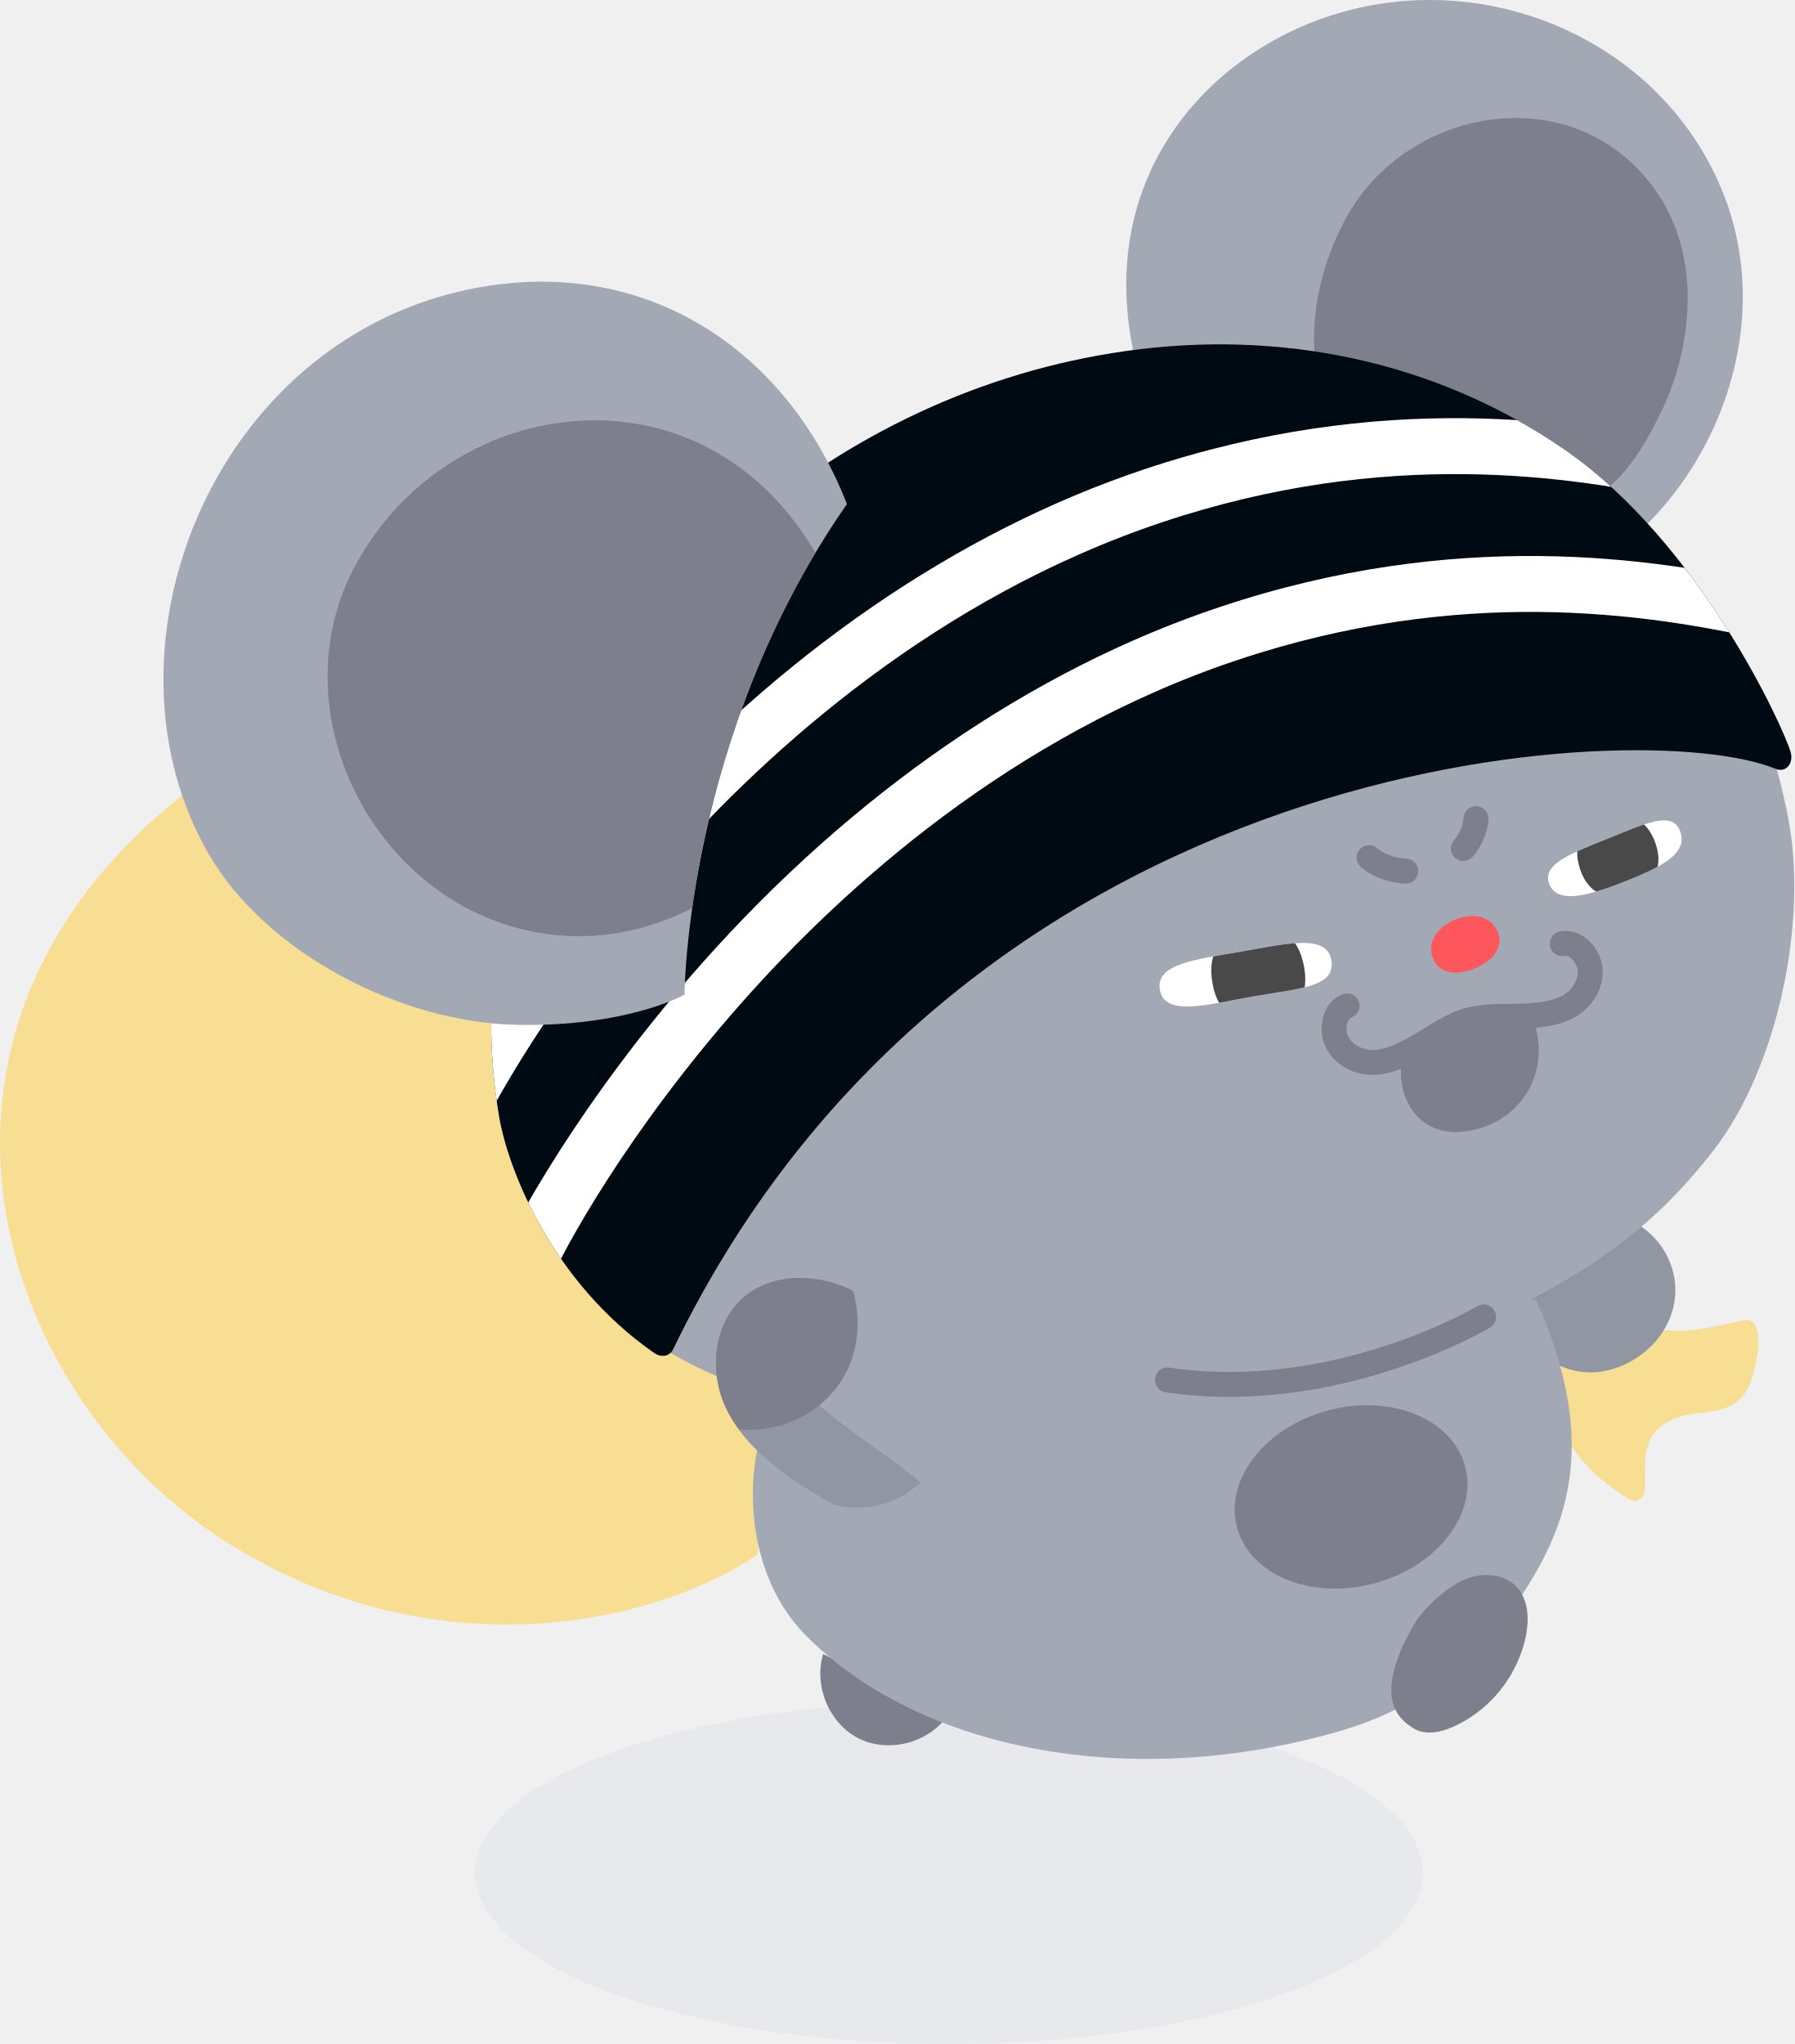
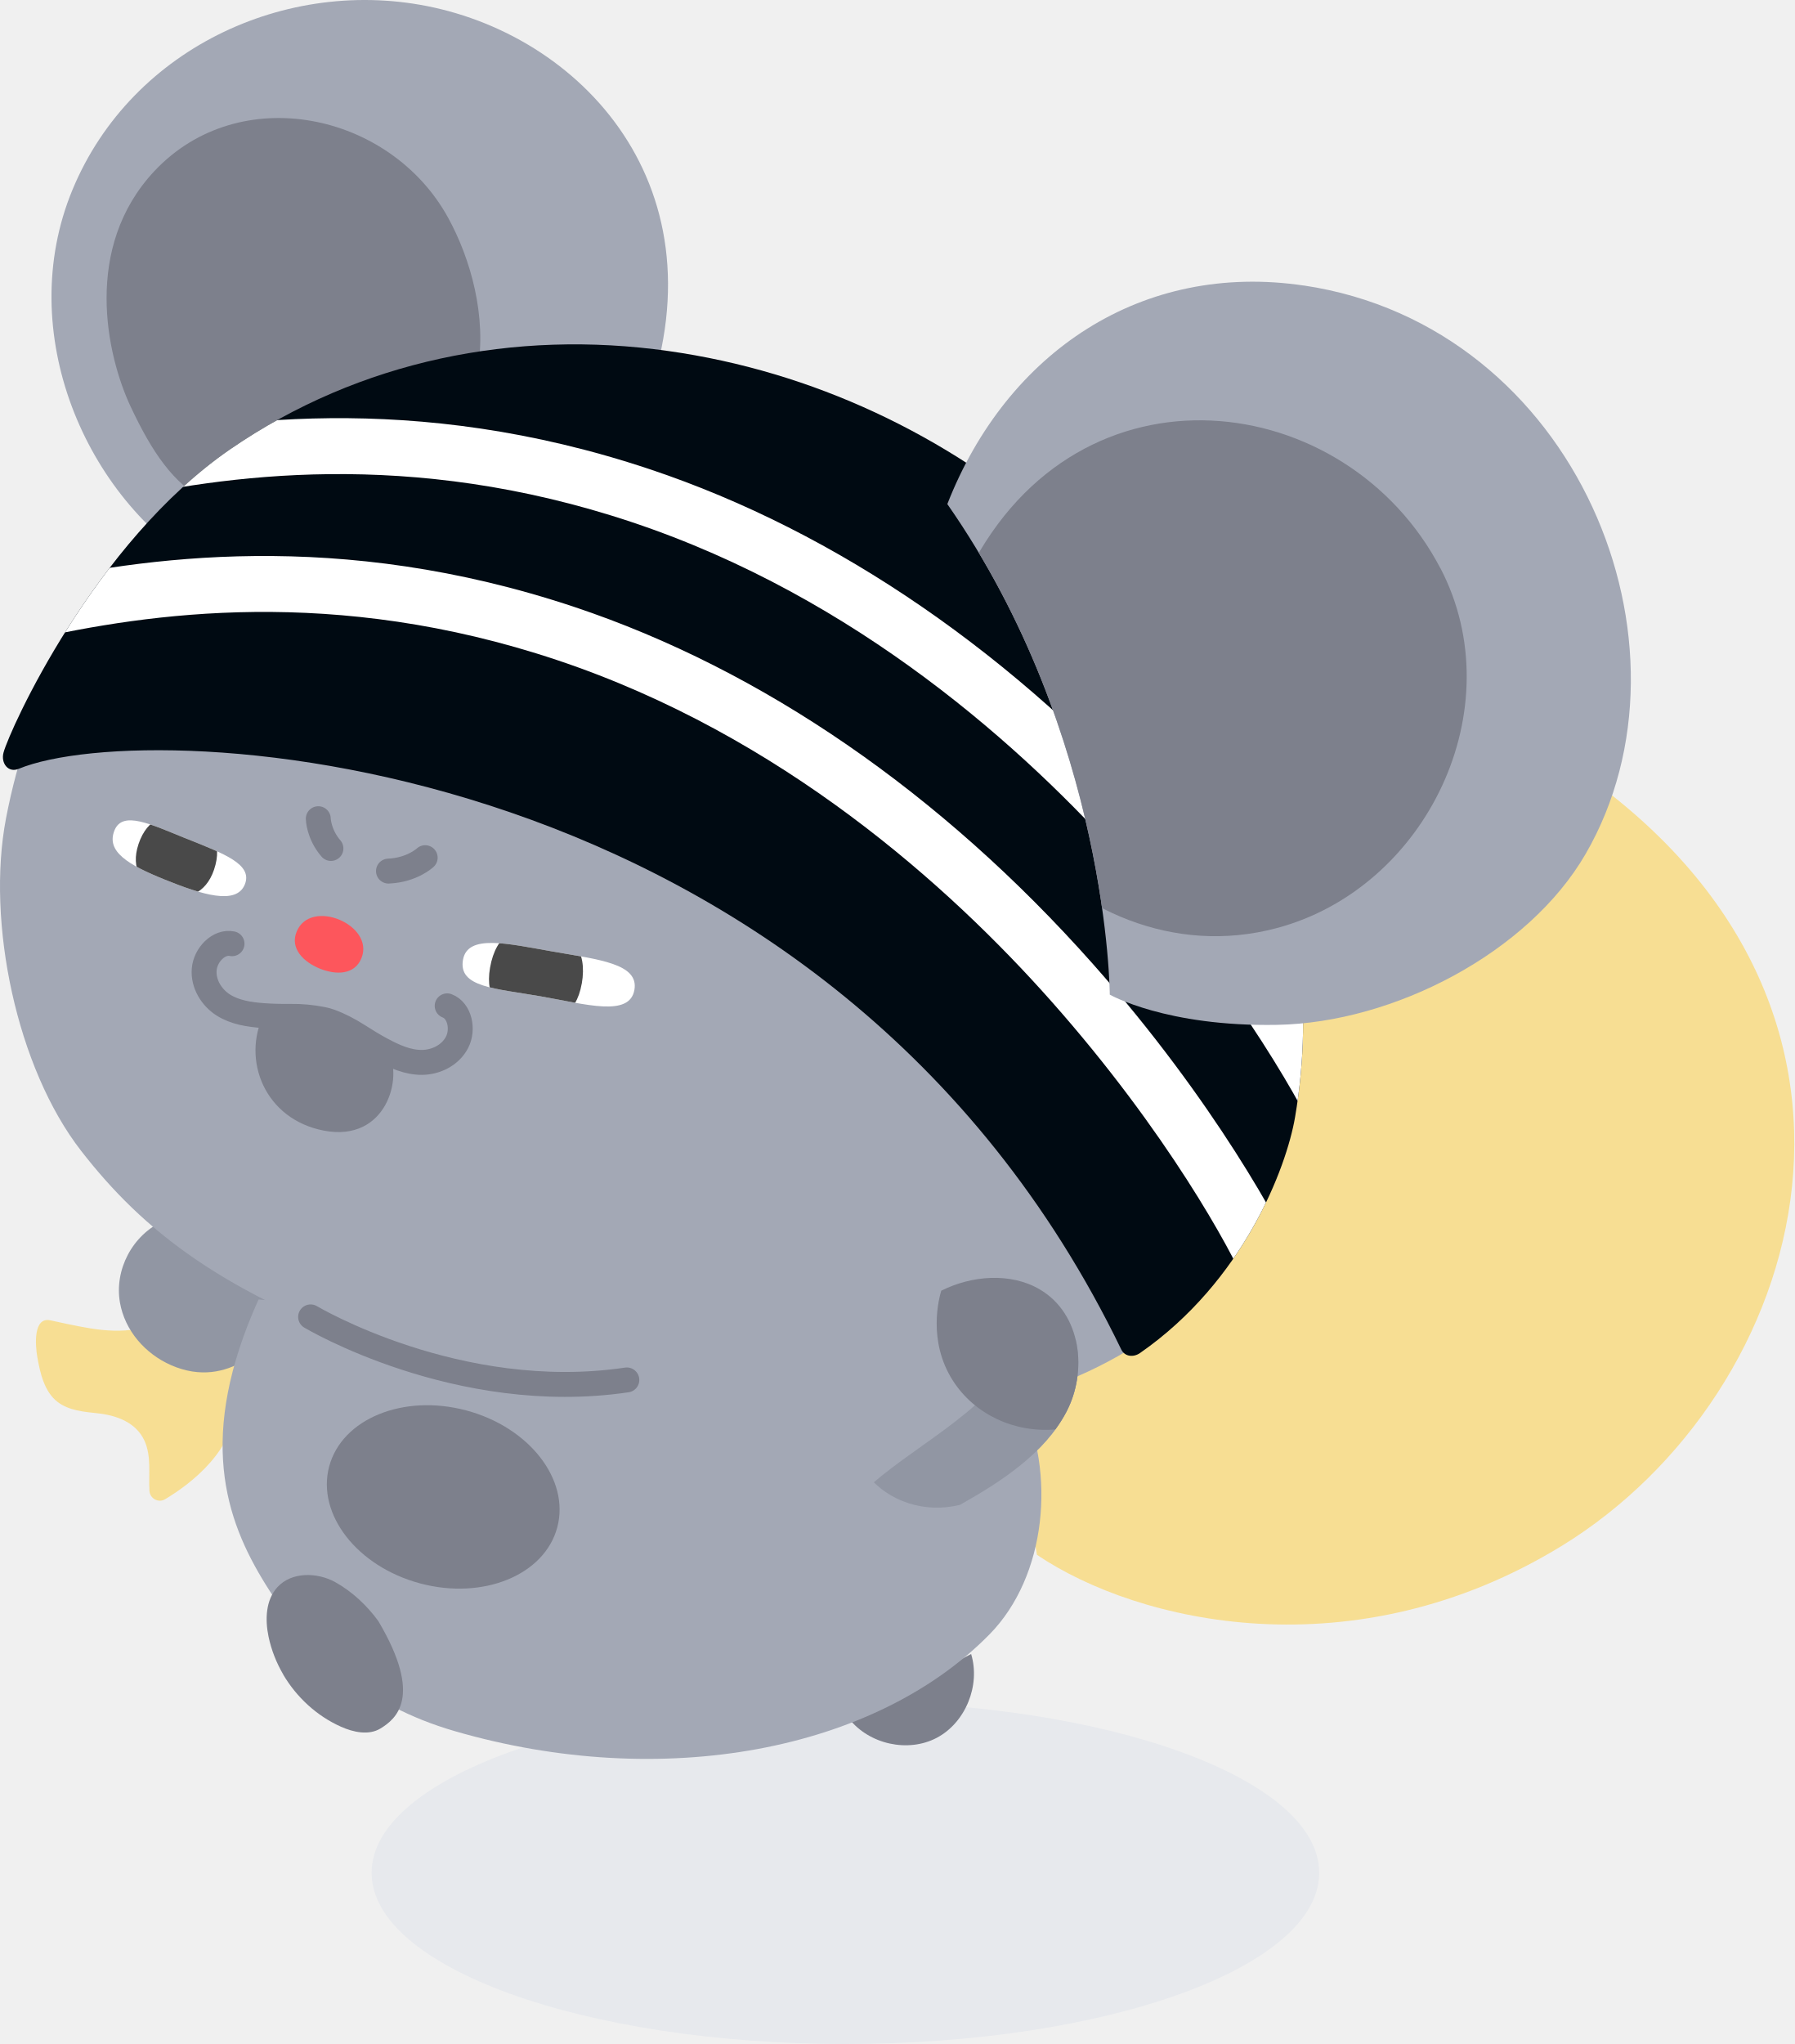
<svg xmlns="http://www.w3.org/2000/svg" width="144" height="164" viewBox="0 0 144 164" fill="none">
-   <ellipse cx="76.152" cy="150.264" rx="38.023" ry="13.737" fill="#E7E9ED" />
-   <path d="M18.511 61.02C-10.804 80.247 -1.099 111.915 18.649 124.025C35.342 134.26 52.657 130.237 60.781 124.75L66.681 89.3L46.782 64.941L18.507 61.024L18.511 61.02Z" fill="#F7DE93" />
-   <path d="M66.062 132.707C65.296 135.238 66.519 138.218 68.82 139.433C71.126 140.647 74.251 139.959 75.877 137.88L66.062 132.707Z" fill="#7D808C" />
-   <path d="M125.032 112.251C124.999 116.295 128.719 119.075 130.748 120.289C131.286 120.611 131.97 120.24 132.007 119.613C132.085 118.28 131.832 116.829 132.415 115.577C133.099 114.102 134.688 113.547 136.2 113.392C137.259 113.282 138.461 113.172 139.353 112.504C140.449 111.68 140.783 110.148 141.007 108.872C141.17 107.947 141.345 105.635 139.952 105.937C136.758 106.63 134.672 107.131 132.08 106.434L121.65 105.978L125.032 112.247V112.251Z" fill="#F7DE93" />
-   <path d="M122.053 107.039C122.342 107.463 125.528 111.621 130.279 109.53C132.344 108.621 133.978 106.766 134.373 104.512C134.83 101.903 133.4 99.083 130.849 97.941L123.772 98.806L122.049 107.035L122.053 107.039Z" fill="#9196A3" />
-   <path d="M68.204 37.876C89.207 22.195 136.118 26.936 143.521 65.68C145.106 73.975 142.669 85.682 137.483 92.346C132.541 98.697 126.201 103.821 112.438 108.598C102.742 111.965 91.924 113.75 81.69 114.133C72.401 114.48 62.521 113.469 54.291 108.818C46.008 104.138 40.295 94.718 39.855 84.076" fill="#A3A8B5" />
-   <path d="M120.195 74.757C120.745 76.106 119.633 77.195 118.313 77.725C117.025 78.238 115.542 78.23 114.992 76.877C113.908 74.211 119.079 72.018 120.195 74.757Z" fill="#FD565C" />
-   <path d="M118.456 65.688C118.456 65.688 118.44 66.914 117.441 68.076" stroke="#7D808C" stroke-width="2" stroke-miterlimit="10" stroke-linecap="round" />
-   <path d="M112.859 84.339C111.632 86.39 112.957 91.681 118.009 90.715C122.759 89.805 124.633 85.032 122.808 81.352L117.45 81.678L112.859 84.339Z" fill="#7D808C" />
-   <path d="M109.877 68.816C109.877 68.816 110.924 69.811 112.823 69.892" stroke="#7D808C" stroke-width="2" stroke-miterlimit="10" stroke-linecap="round" />
-   <path d="M108.112 80.704C107.102 81.084 106.78 82.604 107.326 83.643C107.872 84.687 109.037 85.229 110.121 85.241C111.262 85.254 112.337 84.769 113.34 84.234C114.008 83.88 114.647 83.48 115.287 83.073C115.996 82.624 116.75 82.229 117.508 81.952C117.699 81.882 117.899 81.829 118.098 81.789C118.978 81.614 119.83 81.536 120.714 81.548C121.439 81.556 122.164 81.54 122.886 81.487C124.002 81.401 125.147 81.234 126.096 80.627C127.009 80.04 127.705 78.956 127.612 77.786C127.518 76.616 126.438 75.499 125.379 75.719" stroke="#7D808C" stroke-width="2" stroke-miterlimit="10" stroke-linecap="round" />
-   <path d="M99.592 76.354C103.251 75.714 106.477 74.915 106.844 77.014C107.227 79.219 104.273 79.301 100.61 79.941C96.952 80.581 93.472 81.624 93.085 79.419C92.719 77.32 95.929 76.994 99.592 76.354Z" fill="white" />
-   <mask id="mask0_5076_11098" style="mask-type:luminance" maskUnits="userSpaceOnUse" x="93" y="75" width="14" height="6">
+   <g transform="translate(144 0) scale(-1 1)">
+     <ellipse cx="76.152" cy="150.264" rx="38.023" ry="13.737" fill="#E7E9ED" />
+     <path d="M18.511 61.02C-10.804 80.247 -1.099 111.915 18.649 124.025C35.342 134.26 52.657 130.237 60.781 124.75L66.681 89.3L46.782 64.941L18.507 61.024L18.511 61.02Z" fill="#F7DE93" />
+     <path d="M66.062 132.707C65.296 135.238 66.519 138.218 68.82 139.433C71.126 140.647 74.251 139.959 75.877 137.88L66.062 132.707Z" fill="#7D808C" />
+     <path d="M125.032 112.251C124.999 116.295 128.719 119.075 130.748 120.289C131.286 120.611 131.97 120.24 132.007 119.613C132.085 118.28 131.832 116.829 132.415 115.577C133.099 114.102 134.688 113.547 136.2 113.392C137.259 113.282 138.461 113.172 139.353 112.504C140.449 111.68 140.783 110.148 141.007 108.872C141.17 107.947 141.345 105.635 139.952 105.937C136.758 106.63 134.672 107.131 132.08 106.434L121.65 105.978L125.032 112.247V112.251Z" fill="#F7DE93" />
+     <path d="M122.053 107.039C122.342 107.463 125.528 111.621 130.279 109.53C132.344 108.621 133.978 106.766 134.373 104.512C134.83 101.903 133.4 99.083 130.849 97.941L123.772 98.806L122.049 107.035L122.053 107.039Z" fill="#9196A3" />
+     <path d="M68.204 37.876C89.207 22.195 136.118 26.936 143.521 65.68C145.106 73.975 142.669 85.682 137.483 92.346C132.541 98.697 126.201 103.821 112.438 108.598C102.742 111.965 91.924 113.75 81.69 114.133C72.401 114.48 62.521 113.469 54.291 108.818C46.008 104.138 40.295 94.718 39.855 84.076" fill="#A3A8B5" />
+     <path d="M120.195 74.757C120.745 76.106 119.633 77.195 118.313 77.725C117.025 78.238 115.542 78.23 114.992 76.877C113.908 74.211 119.079 72.018 120.195 74.757Z" fill="#FD565C" />
+     <path d="M118.456 65.688C118.456 65.688 118.44 66.914 117.441 68.076" stroke="#7D808C" stroke-width="2" stroke-miterlimit="10" stroke-linecap="round" />
+     <path d="M112.859 84.339C111.632 86.39 112.957 91.681 118.009 90.715C122.759 89.805 124.633 85.032 122.808 81.352L117.45 81.678L112.859 84.339Z" fill="#7D808C" />
+     <path d="M109.877 68.816C109.877 68.816 110.924 69.811 112.823 69.892" stroke="#7D808C" stroke-width="2" stroke-miterlimit="10" stroke-linecap="round" />
+     <path d="M108.112 80.704C107.102 81.084 106.78 82.604 107.326 83.643C107.872 84.687 109.037 85.229 110.121 85.241C111.262 85.254 112.337 84.769 113.34 84.234C114.008 83.88 114.647 83.48 115.287 83.073C115.996 82.624 116.75 82.229 117.508 81.952C117.699 81.882 117.899 81.829 118.098 81.789C118.978 81.614 119.83 81.536 120.714 81.548C121.439 81.556 122.164 81.54 122.886 81.487C124.002 81.401 125.147 81.234 126.096 80.627C127.009 80.04 127.705 78.956 127.612 77.786C127.518 76.616 126.438 75.499 125.379 75.719" stroke="#7D808C" stroke-width="2" stroke-miterlimit="10" stroke-linecap="round" />
    <path d="M99.592 76.354C103.251 75.714 106.477 74.915 106.844 77.014C107.227 79.219 104.273 79.301 100.61 79.941C96.952 80.581 93.472 81.624 93.085 79.419C92.719 77.32 95.929 76.994 99.592 76.354Z" fill="white" />
-   </mask>
-   <g mask="url(#mask0_5076_11098)">
-     <path d="M97.311 78.939C96.826 76.155 98.199 74.928 100.057 74.459V74.439C100.139 74.423 100.224 74.415 100.314 74.402C100.399 74.386 100.485 74.366 100.57 74.349V74.37C102.481 74.178 104.188 74.867 104.673 77.651C105.109 80.154 103.777 81.613 101.927 82.123V82.151C101.846 82.167 101.76 82.176 101.675 82.188C101.589 82.208 101.503 82.229 101.418 82.241V82.212C99.499 82.359 97.751 81.438 97.315 78.935L97.311 78.939Z" fill="#494949" />
+     <mask id="mask0_5076_11098" style="mask-type:luminance" maskUnits="userSpaceOnUse" x="93" y="75" width="14" height="6">
+       <path d="M99.592 76.354C103.251 75.714 106.477 74.915 106.844 77.014C107.227 79.219 104.273 79.301 100.61 79.941C96.952 80.581 93.472 81.624 93.085 79.419C92.719 77.32 95.929 76.994 99.592 76.354Z" fill="white" />
+     </mask>
+     <g mask="url(#mask0_5076_11098)">
+       <path d="M97.311 78.939C96.826 76.155 98.199 74.928 100.057 74.459V74.439C100.139 74.423 100.224 74.415 100.314 74.402C100.399 74.386 100.485 74.366 100.57 74.349V74.37C102.481 74.178 104.188 74.867 104.673 77.651C105.109 80.154 103.777 81.613 101.927 82.123V82.151C101.846 82.167 101.76 82.176 101.675 82.188C101.589 82.208 101.503 82.229 101.418 82.241V82.212C99.499 82.359 97.751 81.438 97.315 78.935L97.311 78.939Z" fill="#494949" />
+     </g>
+     <path d="M128.967 67.314C126.013 68.504 123.699 69.344 124.351 70.962C125.035 72.657 127.818 71.769 130.768 70.579C133.722 69.388 135.498 68.325 134.814 66.629C134.162 65.011 131.921 66.127 128.971 67.318L128.967 67.314Z" fill="white" />
+     <mask id="mask1_5076_11098" style="mask-type:luminance" maskUnits="userSpaceOnUse" x="124" y="65" width="11" height="7">
+       <path d="M128.967 67.314C126.013 68.504 123.699 69.344 124.351 70.962C125.035 72.657 127.818 71.769 130.768 70.579C133.722 69.388 135.498 68.325 134.814 66.629C134.162 65.011 131.921 66.127 128.971 67.318L128.967 67.314Z" fill="white" />
+     </mask>
+     <g mask="url(#mask1_5076_11098)">
+       <path d="M132.887 67.732C132.145 65.543 130.622 65.221 129.033 65.637V65.62C128.955 65.645 128.886 65.673 128.817 65.698C128.748 65.718 128.674 65.739 128.605 65.763V65.779C127.097 66.415 126.083 67.597 126.825 69.786C127.493 71.755 129.078 72.26 130.675 71.873L130.683 71.894C130.752 71.869 130.821 71.841 130.891 71.816C130.964 71.796 131.033 71.775 131.107 71.751L131.098 71.731C132.598 71.062 133.551 69.697 132.883 67.728L132.887 67.732Z" fill="#494949" />
+     </g>
+     <path d="M93.407 35.341C84.913 17.177 95.726 3.893 108.6 0.738C120.456 -2.168 133.404 3.681 138.183 15.225C142.914 26.646 137.145 40 127.562 45.666L93.403 35.341H93.407Z" fill="#A3A8B5" />
+     <mask id="mask2_5076_11098" style="mask-type:luminance" maskUnits="userSpaceOnUse" x="90" y="0" width="50" height="46">
+       <path d="M93.407 35.341C84.913 17.177 95.726 3.893 108.6 0.738C120.456 -2.168 133.404 3.681 138.183 15.225C142.914 26.646 137.145 40 127.562 45.666L93.403 35.341H93.407Z" fill="white" />
+     </mask>
+     <g mask="url(#mask2_5076_11098)">
+       <path d="M133.497 32.662C130.189 39.694 126.542 43.338 115.546 39.942C102.863 36.021 104.387 24.09 108.049 17.446C112.702 9.008 124.786 6.469 131.603 13.72C137.351 19.838 135.473 28.468 133.497 32.666V32.662Z" fill="#7D808C" />
+     </g>
+     <path d="M52.506 108.559C53.035 108.926 53.732 108.857 54.013 108.278C77.404 59.906 131.819 57.269 142.514 61.691C143.337 62.029 143.948 61.235 143.716 60.379C143.215 58.528 136.431 43.528 125.492 36.023C115.131 28.915 102.693 26.424 90.376 28.161C78.76 29.803 68.094 34.874 59.236 42.529C45.449 54.44 36.938 71.372 40.067 89.645C40.764 93.714 44.207 102.795 52.506 108.559Z" fill="#000A12" />
+     <mask id="mask3_5076_11098" style="mask-type:luminance" maskUnits="userSpaceOnUse" x="39" y="27" width="105" height="82">
+       <path d="M52.506 108.559C53.035 108.926 53.732 108.857 54.013 108.278C77.404 59.906 131.819 57.269 142.514 61.691C143.337 62.029 143.948 61.235 143.716 60.379C143.215 58.528 136.431 43.528 125.492 36.023C115.131 28.915 102.693 26.424 90.376 28.161C78.76 29.803 68.094 34.874 59.236 42.529C45.449 54.44 36.938 71.372 40.067 89.645C40.764 93.714 44.207 102.795 52.506 108.559Z" fill="white" />
+     </mask>
+     <g mask="url(#mask3_5076_11098)">
+       <path d="M44.071 102.959L39.94 101.218C41.072 98.524 46.515 88.35 56.306 77.324C68.467 63.624 82.846 53.727 97.888 48.705C116.804 42.387 132.478 44.69 142.623 46.968L141.641 51.342C132.018 49.178 117.163 46.993 99.309 52.956C81.244 58.989 67.775 71.156 59.659 80.299C50.272 90.873 45.134 100.44 44.075 102.959H44.071Z" fill="white" />
+       <path d="M38.041 91.9L33.91 90.159C35.047 87.465 40.486 77.291 50.276 66.265C62.438 52.565 76.816 42.668 91.858 37.646C110.775 31.328 126.449 33.631 136.594 35.91L135.612 40.283C125.988 38.119 111.134 35.934 93.28 41.898C75.215 47.93 61.745 60.098 53.63 69.241C44.242 79.814 39.105 89.381 38.041 91.9Z" fill="white" />
+     </g>
+     <path d="M62.126 112.214C59.225 118.174 60.02 126.473 64.571 131.116C73.758 140.491 90.825 143.744 107.534 138.889C114.66 136.818 119.288 132.583 122.665 127.158C125.941 121.895 128.211 115.239 123.248 104.262L63.458 109.72L62.13 112.214H62.126Z" fill="#A3A8B5" />
+     <path d="M66.965 120.746C63.583 118.847 60.185 116.609 58.438 113.315C56.69 110.022 57.211 105.42 60.548 103.451C62.948 102.036 66.187 102.338 68.652 103.651C71.117 104.959 72.921 107.123 74.396 109.382C76.454 112.121 76.417 115.851 74.396 118.357C72.669 120.501 69.756 121.435 66.965 120.742V120.746Z" fill="#A3A8B5" />
+     <mask id="mask4_5076_11098" style="mask-type:luminance" maskUnits="userSpaceOnUse" x="57" y="102" width="19" height="19">
+       <path d="M66.965 120.746C63.583 118.847 60.185 116.609 58.438 113.315C56.69 110.022 57.211 105.42 60.548 103.451C62.948 102.036 66.187 102.338 68.652 103.651C71.117 104.959 72.921 107.123 74.396 109.382C76.454 112.121 76.417 115.851 74.396 118.357C72.669 120.501 69.756 121.435 66.965 120.742V120.746Z" fill="white" />
+     </mask>
+     <g mask="url(#mask4_5076_11098)">
+       <path d="M56.098 112.521C59.309 118.065 65.053 120.661 69.564 124.904C72.998 128.137 78.197 122.96 74.75 119.716C70.814 116.01 65.212 113.622 62.434 108.82C60.071 104.736 53.731 108.424 56.102 112.521H56.098Z" fill="#9196A3" />
+     </g>
+     <path d="M59.305 114.692C62.614 114.969 65.783 113.477 67.511 110.799C69.601 107.558 68.615 104.081 68.46 103.56C66.02 102.333 62.887 102.08 60.548 103.458C57.211 105.422 56.69 110.024 58.438 113.322C58.694 113.803 58.987 114.26 59.305 114.696V114.692Z" fill="#7D808C" />
+     <path d="M121.275 134.352C120.203 136.174 118.578 137.674 116.647 138.538C115.632 138.991 114.398 139.26 113.452 138.677C112.259 137.939 109.997 136.207 113.64 130.064C114.54 128.821 115.763 127.679 117.099 126.941C118.566 126.134 120.611 126.11 121.739 127.349C122.681 128.38 122.734 129.95 122.448 131.315C122.224 132.383 121.821 133.406 121.271 134.348L121.275 134.352Z" fill="#7D808C" />
+     <path d="M39.346 22.913C52.303 20.981 63.173 28.192 67.972 40.444C55.008 59.016 54.935 79.804 54.935 79.804C54.935 79.804 50.408 82.392 41.51 82.229C32.127 82.058 21.33 76.437 16.747 68.517C7.066 51.801 17.464 26.174 39.346 22.909V22.913Z" fill="#A3A8B5" />
+     <mask id="mask5_5076_11098" style="mask-type:luminance" maskUnits="userSpaceOnUse" x="13" y="22" width="55" height="61">
+       <path d="M39.346 22.913C52.303 20.981 63.173 28.192 67.972 40.444C55.008 59.016 54.935 79.804 54.935 79.804C54.935 79.804 50.408 82.392 41.51 82.229C32.127 82.058 21.33 76.437 16.747 68.517C7.066 51.801 17.464 26.174 39.346 22.909V22.913Z" fill="white" />
+     </mask>
+     <g mask="url(#mask5_5076_11098)">
+       <path d="M28.398 45.602C35.928 31.168 57.35 28.36 66.211 45.761C73.333 59.742 58.173 78.9 41.534 74.465C29.482 71.253 22.556 56.799 28.394 45.598L28.398 45.602Z" fill="#7D808C" />
+     </g>
+     <path d="M119.072 105.66C119.072 105.66 107.248 112.728 93.693 110.719" stroke="#7D808C" stroke-width="2" stroke-miterlimit="10" stroke-linecap="round" />
+     <path d="M110.278 127.046C115.333 125.698 118.603 121.498 117.583 117.665C116.562 113.833 111.636 111.818 106.581 113.165C101.526 114.513 98.255 118.713 99.276 122.546C100.297 126.378 105.222 128.393 110.278 127.046Z" fill="#7D808C" />
  </g>
-   <path d="M128.967 67.314C126.013 68.504 123.699 69.344 124.351 70.962C125.035 72.657 127.818 71.769 130.768 70.579C133.722 69.388 135.498 68.325 134.814 66.629C134.162 65.011 131.921 66.127 128.971 67.318L128.967 67.314Z" fill="white" />
-   <mask id="mask1_5076_11098" style="mask-type:luminance" maskUnits="userSpaceOnUse" x="124" y="65" width="11" height="7">
-     <path d="M128.967 67.314C126.013 68.504 123.699 69.344 124.351 70.962C125.035 72.657 127.818 71.769 130.768 70.579C133.722 69.388 135.498 68.325 134.814 66.629C134.162 65.011 131.921 66.127 128.971 67.318L128.967 67.314Z" fill="white" />
-   </mask>
-   <g mask="url(#mask1_5076_11098)">
-     <path d="M132.887 67.732C132.145 65.543 130.622 65.221 129.033 65.637V65.62C128.955 65.645 128.886 65.673 128.817 65.698C128.748 65.718 128.674 65.739 128.605 65.763V65.779C127.097 66.415 126.083 67.597 126.825 69.786C127.493 71.755 129.078 72.26 130.675 71.873L130.683 71.894C130.752 71.869 130.821 71.841 130.891 71.816C130.964 71.796 131.033 71.775 131.107 71.751L131.098 71.731C132.598 71.062 133.551 69.697 132.883 67.728L132.887 67.732Z" fill="#494949" />
-   </g>
-   <path d="M93.407 35.341C84.913 17.177 95.726 3.893 108.6 0.738C120.456 -2.168 133.404 3.681 138.183 15.225C142.914 26.646 137.145 40 127.562 45.666L93.403 35.341H93.407Z" fill="#A3A8B5" />
-   <mask id="mask2_5076_11098" style="mask-type:luminance" maskUnits="userSpaceOnUse" x="90" y="0" width="50" height="46">
-     <path d="M93.407 35.341C84.913 17.177 95.726 3.893 108.6 0.738C120.456 -2.168 133.404 3.681 138.183 15.225C142.914 26.646 137.145 40 127.562 45.666L93.403 35.341H93.407Z" fill="white" />
-   </mask>
-   <g mask="url(#mask2_5076_11098)">
-     <path d="M133.497 32.662C130.189 39.694 126.542 43.338 115.546 39.942C102.863 36.021 104.387 24.09 108.049 17.446C112.702 9.008 124.786 6.469 131.603 13.72C137.351 19.838 135.473 28.468 133.497 32.666V32.662Z" fill="#7D808C" />
-   </g>
-   <path d="M52.506 108.559C53.035 108.926 53.732 108.857 54.013 108.278C77.404 59.906 131.819 57.269 142.514 61.691C143.337 62.029 143.948 61.235 143.716 60.379C143.215 58.528 136.431 43.528 125.492 36.023C115.131 28.915 102.693 26.424 90.376 28.161C78.76 29.803 68.094 34.874 59.236 42.529C45.449 54.44 36.938 71.372 40.067 89.645C40.764 93.714 44.207 102.795 52.506 108.559Z" fill="#000A12" />
-   <mask id="mask3_5076_11098" style="mask-type:luminance" maskUnits="userSpaceOnUse" x="39" y="27" width="105" height="82">
-     <path d="M52.506 108.559C53.035 108.926 53.732 108.857 54.013 108.278C77.404 59.906 131.819 57.269 142.514 61.691C143.337 62.029 143.948 61.235 143.716 60.379C143.215 58.528 136.431 43.528 125.492 36.023C115.131 28.915 102.693 26.424 90.376 28.161C78.76 29.803 68.094 34.874 59.236 42.529C45.449 54.44 36.938 71.372 40.067 89.645C40.764 93.714 44.207 102.795 52.506 108.559Z" fill="white" />
-   </mask>
-   <g mask="url(#mask3_5076_11098)">
-     <path d="M44.071 102.959L39.94 101.218C41.072 98.524 46.515 88.35 56.306 77.324C68.467 63.624 82.846 53.727 97.888 48.705C116.804 42.387 132.478 44.69 142.623 46.968L141.641 51.342C132.018 49.178 117.163 46.993 99.309 52.956C81.244 58.989 67.775 71.156 59.659 80.299C50.272 90.873 45.134 100.44 44.075 102.959H44.071Z" fill="white" />
-     <path d="M38.041 91.9L33.91 90.159C35.047 87.465 40.486 77.291 50.276 66.265C62.438 52.565 76.816 42.668 91.858 37.646C110.775 31.328 126.449 33.631 136.594 35.91L135.612 40.283C125.988 38.119 111.134 35.934 93.28 41.898C75.215 47.93 61.745 60.098 53.63 69.241C44.242 79.814 39.105 89.381 38.041 91.9Z" fill="white" />
-   </g>
-   <path d="M62.126 112.214C59.225 118.174 60.02 126.473 64.571 131.116C73.758 140.491 90.825 143.744 107.534 138.889C114.66 136.818 119.288 132.583 122.665 127.158C125.941 121.895 128.211 115.239 123.248 104.262L63.458 109.72L62.13 112.214H62.126Z" fill="#A3A8B5" />
-   <path d="M66.965 120.746C63.583 118.847 60.185 116.609 58.438 113.315C56.69 110.022 57.211 105.42 60.548 103.451C62.948 102.036 66.187 102.338 68.652 103.651C71.117 104.959 72.921 107.123 74.396 109.382C76.454 112.121 76.417 115.851 74.396 118.357C72.669 120.501 69.756 121.435 66.965 120.742V120.746Z" fill="#A3A8B5" />
-   <mask id="mask4_5076_11098" style="mask-type:luminance" maskUnits="userSpaceOnUse" x="57" y="102" width="19" height="19">
-     <path d="M66.965 120.746C63.583 118.847 60.185 116.609 58.438 113.315C56.69 110.022 57.211 105.42 60.548 103.451C62.948 102.036 66.187 102.338 68.652 103.651C71.117 104.959 72.921 107.123 74.396 109.382C76.454 112.121 76.417 115.851 74.396 118.357C72.669 120.501 69.756 121.435 66.965 120.742V120.746Z" fill="white" />
-   </mask>
-   <g mask="url(#mask4_5076_11098)">
-     <path d="M56.098 112.521C59.309 118.065 65.053 120.661 69.564 124.904C72.998 128.137 78.197 122.96 74.75 119.716C70.814 116.01 65.212 113.622 62.434 108.82C60.071 104.736 53.731 108.424 56.102 112.521H56.098Z" fill="#9196A3" />
-   </g>
-   <path d="M59.305 114.692C62.614 114.969 65.783 113.477 67.511 110.799C69.601 107.558 68.615 104.081 68.46 103.56C66.02 102.333 62.887 102.08 60.548 103.458C57.211 105.422 56.69 110.024 58.438 113.322C58.694 113.803 58.987 114.26 59.305 114.696V114.692Z" fill="#7D808C" />
-   <path d="M121.275 134.352C120.203 136.174 118.578 137.674 116.647 138.538C115.632 138.991 114.398 139.26 113.452 138.677C112.259 137.939 109.997 136.207 113.64 130.064C114.54 128.821 115.763 127.679 117.099 126.941C118.566 126.134 120.611 126.11 121.739 127.349C122.681 128.38 122.734 129.95 122.448 131.315C122.224 132.383 121.821 133.406 121.271 134.348L121.275 134.352Z" fill="#7D808C" />
-   <path d="M39.346 22.913C52.303 20.981 63.173 28.192 67.972 40.444C55.008 59.016 54.935 79.804 54.935 79.804C54.935 79.804 50.408 82.392 41.51 82.229C32.127 82.058 21.33 76.437 16.747 68.517C7.066 51.801 17.464 26.174 39.346 22.909V22.913Z" fill="#A3A8B5" />
-   <mask id="mask5_5076_11098" style="mask-type:luminance" maskUnits="userSpaceOnUse" x="13" y="22" width="55" height="61">
-     <path d="M39.346 22.913C52.303 20.981 63.173 28.192 67.972 40.444C55.008 59.016 54.935 79.804 54.935 79.804C54.935 79.804 50.408 82.392 41.51 82.229C32.127 82.058 21.33 76.437 16.747 68.517C7.066 51.801 17.464 26.174 39.346 22.909V22.913Z" fill="white" />
-   </mask>
-   <g mask="url(#mask5_5076_11098)">
-     <path d="M28.398 45.602C35.928 31.168 57.35 28.36 66.211 45.761C73.333 59.742 58.173 78.9 41.534 74.465C29.482 71.253 22.556 56.799 28.394 45.598L28.398 45.602Z" fill="#7D808C" />
-   </g>
-   <path d="M119.072 105.66C119.072 105.66 107.248 112.728 93.693 110.719" stroke="#7D808C" stroke-width="2" stroke-miterlimit="10" stroke-linecap="round" />
-   <path d="M110.278 127.046C115.333 125.698 118.603 121.498 117.583 117.665C116.562 113.833 111.636 111.818 106.581 113.165C101.526 114.513 98.255 118.713 99.276 122.546C100.297 126.378 105.222 128.393 110.278 127.046Z" fill="#7D808C" />
</svg>
